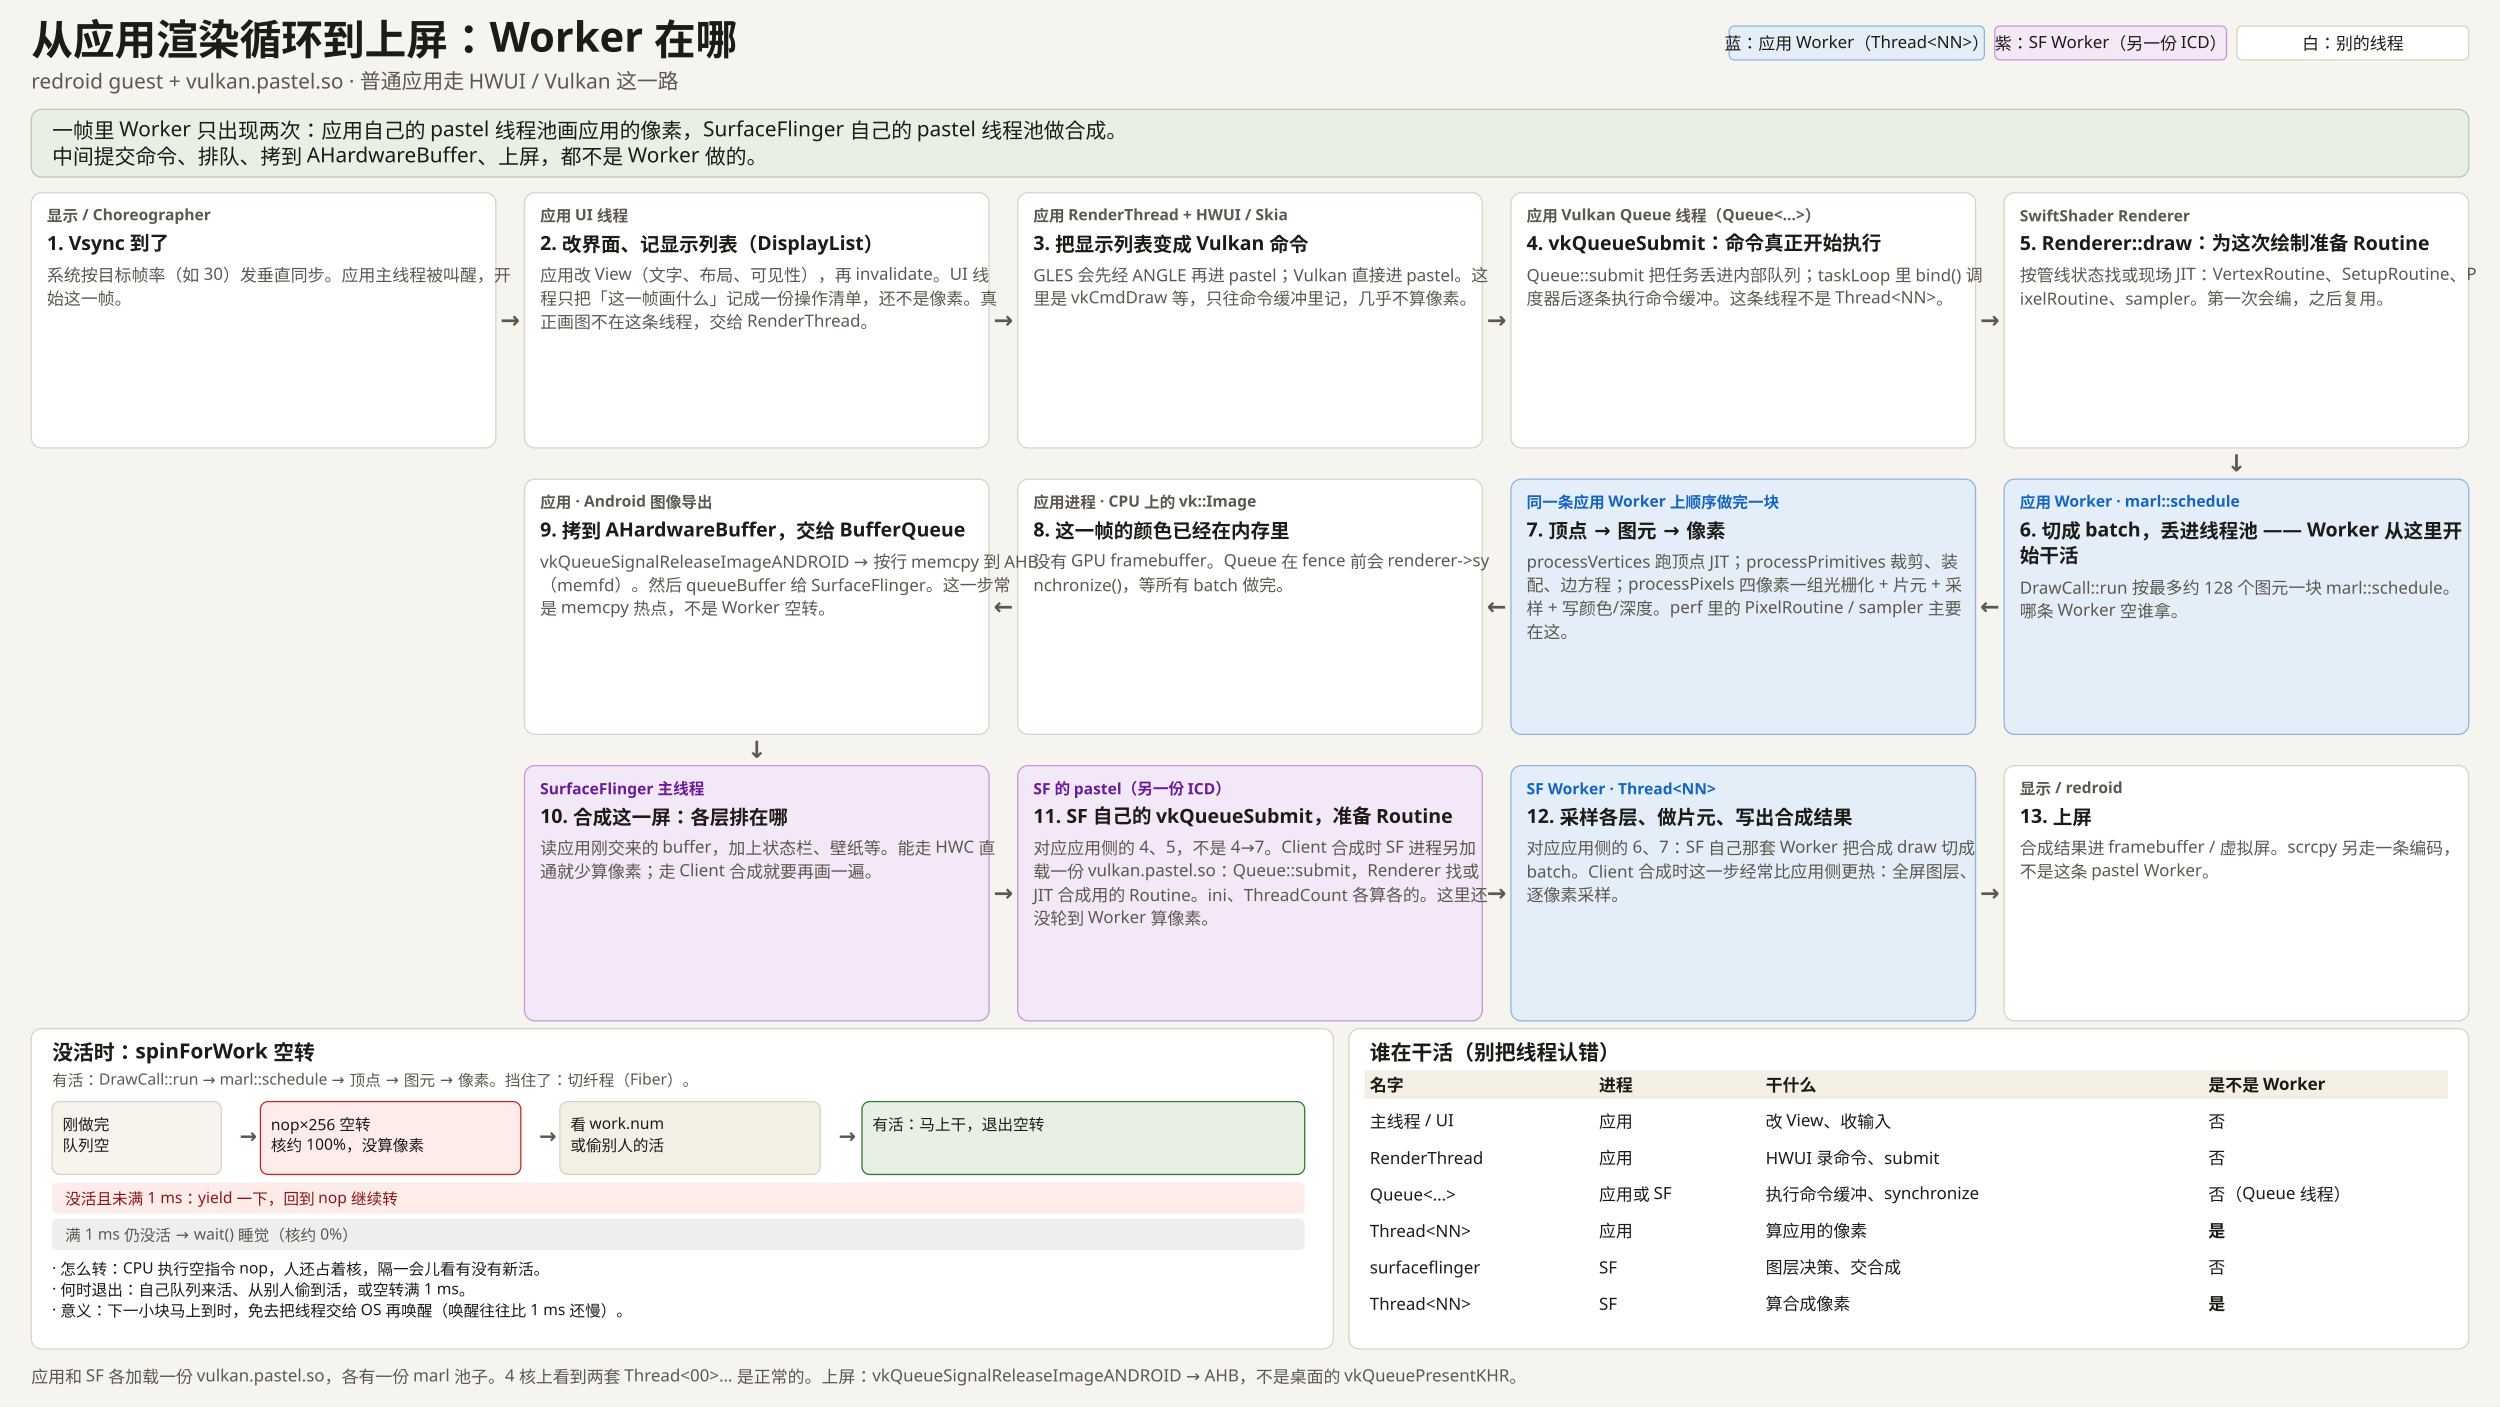
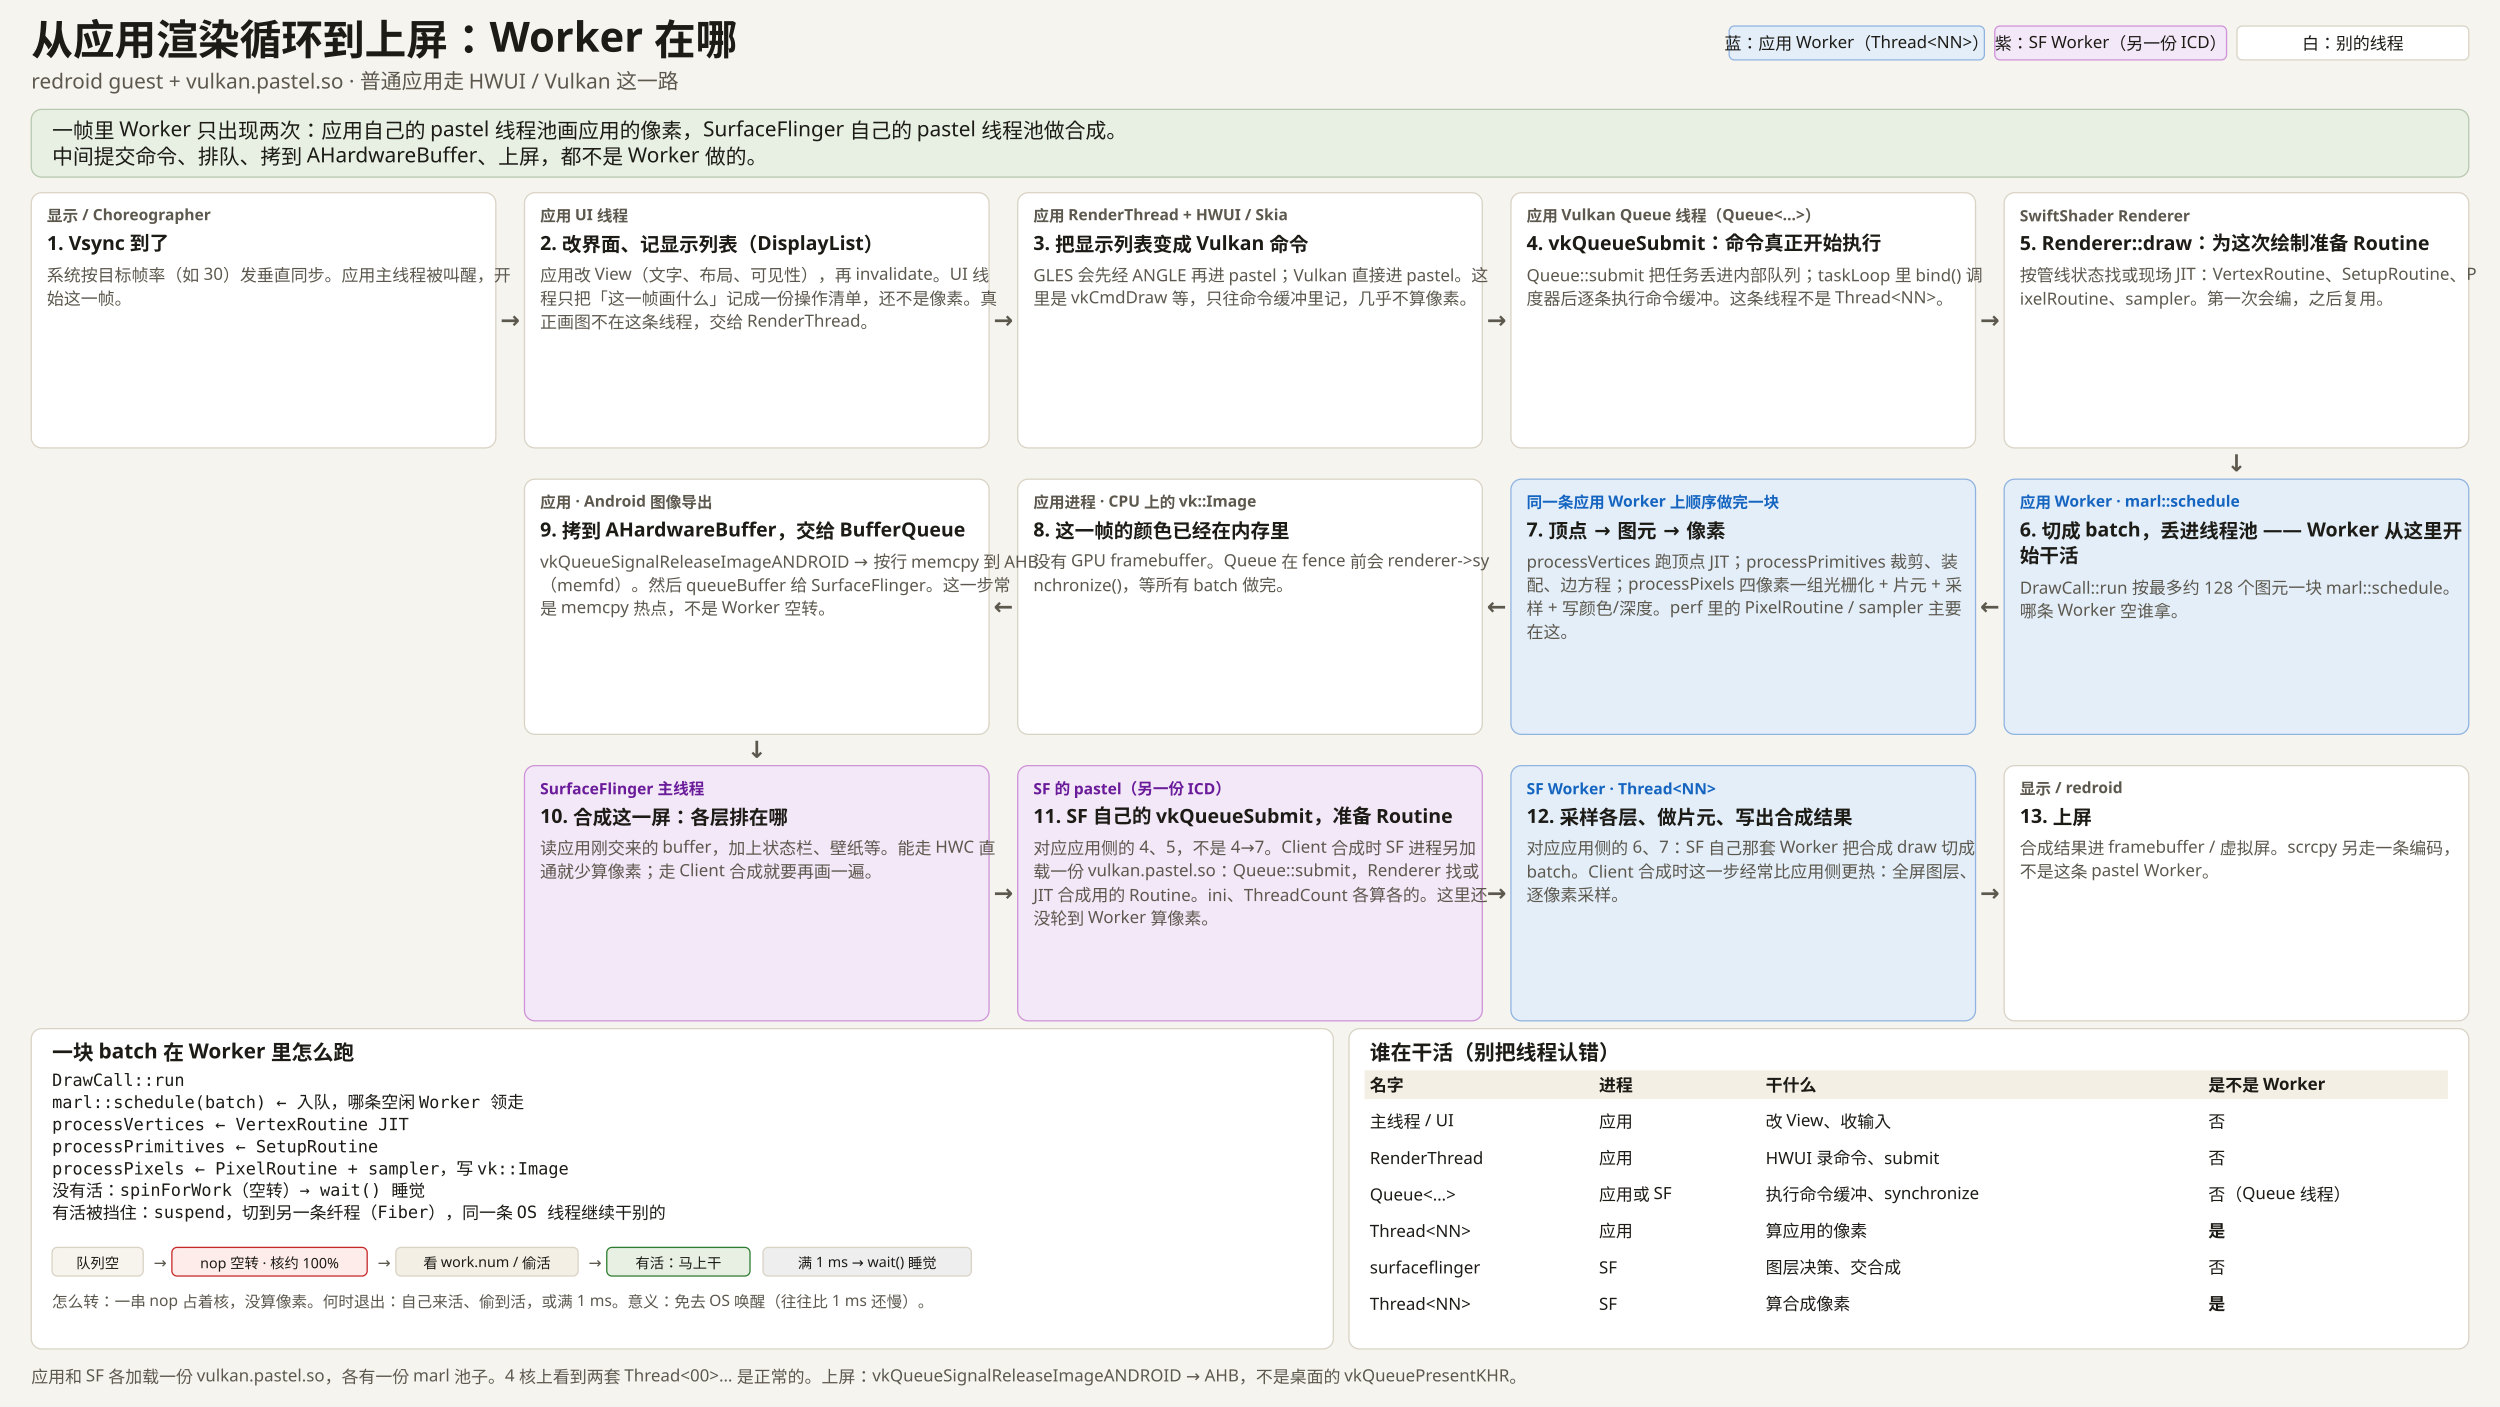
<svg xmlns="http://www.w3.org/2000/svg" viewBox="0 0 1920 1080" width="1920" height="1080" role="img">
  <rect width="1920" height="1080" fill="#f6f4ef" />
  <text x="24" y="42" font-family="sans-serif" font-size="32" font-weight="700" fill="#1c1b16">从应用渲染循环到上屏：Worker 在哪</text>
  <text x="24" y="68" font-family="sans-serif" font-size="16" fill="#5c584e">redroid guest + vulkan.pastel.so · 普通应用走 HWUI / Vulkan 这一路</text>
  <rect x="1328" y="20" width="196" height="26" rx="4" fill="#e3eef9" stroke="#90b4e0" />
  <text x="1426" y="38" text-anchor="middle" font-family="sans-serif" font-size="13" fill="#1c1b16">蓝：应用 Worker（Thread&lt;NN&gt;）</text>
  <rect x="1532" y="20" width="178" height="26" rx="4" fill="#f3e8f8" stroke="#ce93d8" />
  <text x="1621" y="38" text-anchor="middle" font-family="sans-serif" font-size="13" fill="#1c1b16">紫：SF Worker（另一份 ICD）</text>
  <rect x="1718" y="20" width="178" height="26" rx="4" fill="#ffffff" stroke="#d9d3c5" />
  <text x="1807" y="38" text-anchor="middle" font-family="sans-serif" font-size="13" fill="#1c1b16">白：别的线程</text>
  <rect x="24" y="84" width="1872" height="52" rx="8" fill="#e8f0e4" stroke="#b7c9b0" />
  <text x="40" y="106" font-family="sans-serif" font-size="16" fill="#1c1b16">一帧里 Worker 只出现两次：应用自己的 pastel 线程池画应用的像素，SurfaceFlinger 自己的 pastel 线程池做合成。</text>
  <text x="40" y="126" font-family="sans-serif" font-size="16" fill="#1c1b16">中间提交命令、排队、拷到 AHardwareBuffer、上屏，都不是 Worker 做的。</text>
  <rect x="24.0" y="148" width="356.8" height="196" rx="8" fill="#ffffff" stroke="#d9d3c5" />
  <text x="36.0" y="170" font-family="sans-serif" font-size="12" font-weight="700" fill="#5c584e">显示 / Choreographer</text>
  <text x="36.0" y="192" font-family="sans-serif" font-size="15" font-weight="700" fill="#1c1b16">1. Vsync 到了</text>
  <text x="36.0" y="216" font-family="sans-serif" font-size="13" fill="#5c584e">系统按目标帧率（如 30）发垂直同步。应用主线程被叫醒，开</text>
  <text x="36.0" y="234" font-family="sans-serif" font-size="13" fill="#5c584e">始这一帧。</text>
  <text x="391.8" y="252.0" text-anchor="middle" font-family="sans-serif" font-size="18" font-weight="700" fill="#5c584e">→</text>
  <rect x="402.8" y="148" width="356.8" height="196" rx="8" fill="#ffffff" stroke="#d9d3c5" />
  <text x="414.8" y="170" font-family="sans-serif" font-size="12" font-weight="700" fill="#5c584e">应用 UI 线程</text>
  <text x="414.8" y="192" font-family="sans-serif" font-size="15" font-weight="700" fill="#1c1b16">2. 改界面、记显示列表（DisplayList）</text>
  <text x="414.8" y="216" font-family="sans-serif" font-size="13" fill="#5c584e">应用改 View（文字、布局、可见性），再 invalidate。UI 线</text>
  <text x="414.8" y="234" font-family="sans-serif" font-size="13" fill="#5c584e">程只把「这一帧画什么」记成一份操作清单，还不是像素。真</text>
  <text x="414.8" y="252" font-family="sans-serif" font-size="13" fill="#5c584e">正画图不在这条线程，交给 RenderThread。</text>
  <text x="770.6" y="252.0" text-anchor="middle" font-family="sans-serif" font-size="18" font-weight="700" fill="#5c584e">→</text>
  <rect x="781.6" y="148" width="356.8" height="196" rx="8" fill="#ffffff" stroke="#d9d3c5" />
  <text x="793.6" y="170" font-family="sans-serif" font-size="12" font-weight="700" fill="#5c584e">应用 RenderThread + HWUI / Skia</text>
  <text x="793.6" y="192" font-family="sans-serif" font-size="15" font-weight="700" fill="#1c1b16">3. 把显示列表变成 Vulkan 命令</text>
  <text x="793.6" y="216" font-family="sans-serif" font-size="13" fill="#5c584e">GLES 会先经 ANGLE 再进 pastel；Vulkan 直接进 pastel。这</text>
  <text x="793.6" y="234" font-family="sans-serif" font-size="13" fill="#5c584e">里是 vkCmdDraw 等，只往命令缓冲里记，几乎不算像素。</text>
  <text x="1149.4" y="252.0" text-anchor="middle" font-family="sans-serif" font-size="18" font-weight="700" fill="#5c584e">→</text>
  <rect x="1160.4" y="148" width="356.8" height="196" rx="8" fill="#ffffff" stroke="#d9d3c5" />
  <text x="1172.4" y="170" font-family="sans-serif" font-size="12" font-weight="700" fill="#5c584e">应用 Vulkan Queue 线程（Queue&lt;…&gt;）</text>
  <text x="1172.4" y="192" font-family="sans-serif" font-size="15" font-weight="700" fill="#1c1b16">4. vkQueueSubmit：命令真正开始执行</text>
  <text x="1172.4" y="216" font-family="sans-serif" font-size="13" fill="#5c584e">Queue::submit 把任务丢进内部队列；taskLoop 里 bind() 调</text>
  <text x="1172.4" y="234" font-family="sans-serif" font-size="13" fill="#5c584e">度器后逐条执行命令缓冲。这条线程不是 Thread&lt;NN&gt;。</text>
  <text x="1528.2" y="252.0" text-anchor="middle" font-family="sans-serif" font-size="18" font-weight="700" fill="#5c584e">→</text>
  <rect x="1539.2" y="148" width="356.8" height="196" rx="8" fill="#ffffff" stroke="#d9d3c5" />
  <text x="1551.2" y="170" font-family="sans-serif" font-size="12" font-weight="700" fill="#5c584e">SwiftShader Renderer</text>
  <text x="1551.2" y="192" font-family="sans-serif" font-size="15" font-weight="700" fill="#1c1b16">5. Renderer::draw：为这次绘制准备 Routine</text>
  <text x="1551.2" y="216" font-family="sans-serif" font-size="13" fill="#5c584e">按管线状态找或现场 JIT：VertexRoutine、SetupRoutine、P</text>
  <text x="1551.2" y="234" font-family="sans-serif" font-size="13" fill="#5c584e">ixelRoutine、sampler。第一次会编，之后复用。</text>
  <text x="1717.6" y="362.0" text-anchor="middle" font-family="sans-serif" font-size="18" font-weight="700" fill="#5c584e">↓</text>
  <rect x="1539.2" y="368" width="356.8" height="196" rx="8" fill="#e3eef9" stroke="#90b4e0" />
  <text x="1551.2" y="390" font-family="sans-serif" font-size="12" font-weight="700" fill="#1565c0">应用 Worker · marl::schedule</text>
  <text x="1551.2" y="412" font-family="sans-serif" font-size="15" font-weight="700" fill="#1c1b16">6. 切成 batch，丢进线程池 —— Worker 从这里开</text>
  <text x="1551.2" y="432" font-family="sans-serif" font-size="15" font-weight="700" fill="#1c1b16">始干活</text>
  <text x="1551.2" y="456" font-family="sans-serif" font-size="13" fill="#5c584e">DrawCall::run 按最多约 128 个图元一块 marl::schedule。</text>
  <text x="1551.2" y="474" font-family="sans-serif" font-size="13" fill="#5c584e">哪条 Worker 空谁拿。</text>
  <rect x="1160.4" y="368" width="356.8" height="196" rx="8" fill="#e3eef9" stroke="#90b4e0" />
  <text x="1172.4" y="390" font-family="sans-serif" font-size="12" font-weight="700" fill="#1565c0">同一条应用 Worker 上顺序做完一块</text>
  <text x="1172.4" y="412" font-family="sans-serif" font-size="15" font-weight="700" fill="#1c1b16">7. 顶点 → 图元 → 像素</text>
  <text x="1172.4" y="436" font-family="sans-serif" font-size="13" fill="#5c584e">processVertices 跑顶点 JIT；processPrimitives 裁剪、装</text>
  <text x="1172.4" y="454" font-family="sans-serif" font-size="13" fill="#5c584e">配、边方程；processPixels 四像素一组光栅化 + 片元 + 采</text>
  <text x="1172.4" y="472" font-family="sans-serif" font-size="13" fill="#5c584e">样 + 写颜色/深度。perf 里的 PixelRoutine / sampler 主要</text>
  <text x="1172.4" y="490" font-family="sans-serif" font-size="13" fill="#5c584e">在这。</text>
  <rect x="781.6" y="368" width="356.8" height="196" rx="8" fill="#ffffff" stroke="#d9d3c5" />
  <text x="793.6" y="390" font-family="sans-serif" font-size="12" font-weight="700" fill="#5c584e">应用进程 · CPU 上的 vk::Image</text>
  <text x="793.6" y="412" font-family="sans-serif" font-size="15" font-weight="700" fill="#1c1b16">8. 这一帧的颜色已经在内存里</text>
  <text x="793.6" y="436" font-family="sans-serif" font-size="13" fill="#5c584e">没有 GPU framebuffer。Queue 在 fence 前会 renderer-&gt;sy</text>
  <text x="793.6" y="454" font-family="sans-serif" font-size="13" fill="#5c584e">nchronize()，等所有 batch 做完。</text>
  <rect x="402.8" y="368" width="356.8" height="196" rx="8" fill="#ffffff" stroke="#d9d3c5" />
  <text x="414.8" y="390" font-family="sans-serif" font-size="12" font-weight="700" fill="#5c584e">应用 · Android 图像导出</text>
  <text x="414.8" y="412" font-family="sans-serif" font-size="15" font-weight="700" fill="#1c1b16">9. 拷到 AHardwareBuffer，交给 BufferQueue</text>
  <text x="414.8" y="436" font-family="sans-serif" font-size="13" fill="#5c584e">vkQueueSignalReleaseImageANDROID → 按行 memcpy 到 AHB</text>
  <text x="414.8" y="454" font-family="sans-serif" font-size="13" fill="#5c584e">（memfd）。然后 queueBuffer 给 SurfaceFlinger。这一步常</text>
  <text x="414.8" y="472" font-family="sans-serif" font-size="13" fill="#5c584e">是 memcpy 热点，不是 Worker 空转。</text>
  <text x="1528.2" y="472.0" text-anchor="middle" font-family="sans-serif" font-size="18" font-weight="700" fill="#5c584e">←</text>
  <text x="1149.4" y="472.0" text-anchor="middle" font-family="sans-serif" font-size="18" font-weight="700" fill="#5c584e">←</text>
  <text x="770.6" y="472.0" text-anchor="middle" font-family="sans-serif" font-size="18" font-weight="700" fill="#5c584e">←</text>
  <text x="581.2" y="582.0" text-anchor="middle" font-family="sans-serif" font-size="18" font-weight="700" fill="#5c584e">↓</text>
  <rect x="402.8" y="588" width="356.8" height="196" rx="8" fill="#f3e8f8" stroke="#ce93d8" />
  <text x="414.8" y="610" font-family="sans-serif" font-size="12" font-weight="700" fill="#6a1b9a">SurfaceFlinger 主线程</text>
  <text x="414.8" y="632" font-family="sans-serif" font-size="15" font-weight="700" fill="#1c1b16">10. 合成这一屏：各层排在哪</text>
  <text x="414.8" y="656" font-family="sans-serif" font-size="13" fill="#5c584e">读应用刚交来的 buffer，加上状态栏、壁纸等。能走 HWC 直</text>
  <text x="414.8" y="674" font-family="sans-serif" font-size="13" fill="#5c584e">通就少算像素；走 Client 合成就要再画一遍。</text>
  <text x="770.6" y="692.0" text-anchor="middle" font-family="sans-serif" font-size="18" font-weight="700" fill="#5c584e">→</text>
  <rect x="781.6" y="588" width="356.8" height="196" rx="8" fill="#f3e8f8" stroke="#ce93d8" />
  <text x="793.6" y="610" font-family="sans-serif" font-size="12" font-weight="700" fill="#6a1b9a">SF 的 pastel（另一份 ICD）</text>
  <text x="793.6" y="632" font-family="sans-serif" font-size="15" font-weight="700" fill="#1c1b16">11. SF 自己的 vkQueueSubmit，准备 Routine</text>
  <text x="793.6" y="656" font-family="sans-serif" font-size="13" fill="#5c584e">对应应用侧的 4、5，不是 4→7。Client 合成时 SF 进程另加</text>
  <text x="793.6" y="674" font-family="sans-serif" font-size="13" fill="#5c584e">载一份 vulkan.pastel.so：Queue::submit，Renderer 找或 </text>
  <text x="793.6" y="692" font-family="sans-serif" font-size="13" fill="#5c584e">JIT 合成用的 Routine。ini、ThreadCount 各算各的。这里还</text>
  <text x="793.6" y="710" font-family="sans-serif" font-size="13" fill="#5c584e">没轮到 Worker 算像素。</text>
  <text x="1149.4" y="692.0" text-anchor="middle" font-family="sans-serif" font-size="18" font-weight="700" fill="#5c584e">→</text>
  <rect x="1160.4" y="588" width="356.8" height="196" rx="8" fill="#e3eef9" stroke="#90b4e0" />
  <text x="1172.4" y="610" font-family="sans-serif" font-size="12" font-weight="700" fill="#1565c0">SF Worker · Thread&lt;NN&gt;</text>
  <text x="1172.4" y="632" font-family="sans-serif" font-size="15" font-weight="700" fill="#1c1b16">12. 采样各层、做片元、写出合成结果</text>
  <text x="1172.4" y="656" font-family="sans-serif" font-size="13" fill="#5c584e">对应应用侧的 6、7：SF 自己那套 Worker 把合成 draw 切成</text>
  <text x="1172.4" y="674" font-family="sans-serif" font-size="13" fill="#5c584e"> batch。Client 合成时这一步经常比应用侧更热：全屏图层、</text>
  <text x="1172.4" y="692" font-family="sans-serif" font-size="13" fill="#5c584e">逐像素采样。</text>
  <text x="1528.2" y="692.0" text-anchor="middle" font-family="sans-serif" font-size="18" font-weight="700" fill="#5c584e">→</text>
  <rect x="1539.2" y="588" width="356.8" height="196" rx="8" fill="#ffffff" stroke="#d9d3c5" />
  <text x="1551.2" y="610" font-family="sans-serif" font-size="12" font-weight="700" fill="#5c584e">显示 / redroid</text>
  <text x="1551.2" y="632" font-family="sans-serif" font-size="15" font-weight="700" fill="#1c1b16">13. 上屏</text>
  <text x="1551.2" y="656" font-family="sans-serif" font-size="13" fill="#5c584e">合成结果进 framebuffer / 虚拟屏。scrcpy 另走一条编码，</text>
  <text x="1551.2" y="674" font-family="sans-serif" font-size="13" fill="#5c584e">不是这条 pastel Worker。</text>
  <rect x="24" y="790" width="1000" height="246" rx="8" fill="#ffffff" stroke="#d9d3c5" />
-   <text x="40" y="814" font-family="sans-serif" font-size="16" font-weight="700" fill="#1c1b16">没活时：spinForWork 空转</text>
-   <text x="40" y="834" font-family="sans-serif" font-size="12" fill="#5c584e">有活：DrawCall::run → marl::schedule → 顶点 → 图元 → 像素。挡住了：切纤程（Fiber）。</text>
-   <rect x="40" y="846" width="130" height="56" rx="6" fill="#f7f4ee" stroke="#d9d3c5" />
-   <text x="48" y="868" font-family="sans-serif" font-size="12" fill="#1c1b16">刚做完</text>
-   <text x="48" y="884" font-family="sans-serif" font-size="12" fill="#1c1b16">队列空</text>
-   <text x="184" y="878" font-family="sans-serif" font-size="16" font-weight="700" fill="#5c584e">→</text>
-   <rect x="200" y="846" width="200" height="56" rx="6" fill="#fdecea" stroke="#c62828" />
-   <text x="208" y="868" font-family="sans-serif" font-size="12" fill="#1c1b16">nop×256 空转</text>
-   <text x="208" y="884" font-family="sans-serif" font-size="12" fill="#1c1b16">核约 100%，没算像素</text>
-   <text x="414" y="878" font-family="sans-serif" font-size="16" font-weight="700" fill="#5c584e">→</text>
-   <rect x="430" y="846" width="200" height="56" rx="6" fill="#f3efe4" stroke="#d9d3c5" />
-   <text x="438" y="868" font-family="sans-serif" font-size="12" fill="#1c1b16">看 work.num</text>
-   <text x="438" y="884" font-family="sans-serif" font-size="12" fill="#1c1b16">或偷别人的活</text>
-   <text x="644" y="878" font-family="sans-serif" font-size="16" font-weight="700" fill="#5c584e">→</text>
-   <rect x="662" y="846" width="340" height="56" rx="6" fill="#e8f0e4" stroke="#2e7d32" />
-   <text x="670" y="868" font-family="sans-serif" font-size="12" fill="#1c1b16">有活：马上干，退出空转</text>
-   <rect x="40" y="908" width="962" height="24" rx="4" fill="#fdecea" />
-   <text x="50" y="925" font-family="sans-serif" font-size="12" fill="#8b1515">没活且未满 1 ms：yield 一下，回到 nop 继续转</text>
-   <rect x="40" y="936" width="962" height="24" rx="4" fill="#eeeeee" />
-   <text x="50" y="953" font-family="sans-serif" font-size="12" fill="#5c584e">满 1 ms 仍没活 → wait() 睡觉（核约 0%）</text>
-   <text x="40" y="978" font-family="sans-serif" font-size="12" fill="#1c1b16">· 怎么转：CPU 执行空指令 nop，人还占着核，隔一会儿看有没有新活。</text>
-   <text x="40" y="994" font-family="sans-serif" font-size="12" fill="#1c1b16">· 何时退出：自己队列来活、从别人偷到活，或空转满 1 ms。</text>
-   <text x="40" y="1010" font-family="sans-serif" font-size="12" fill="#1c1b16">· 意义：下一小块马上到时，免去把线程交给 OS 再唤醒（唤醒往往比 1 ms 还慢）。</text>
+   <text x="40" y="814" font-family="sans-serif" font-size="16" font-weight="700" fill="#1c1b16">一块 batch 在 Worker 里怎么跑</text>
+   <text x="40" y="834" font-family="monospace" font-size="13" fill="#1c1b16">DrawCall::run</text>
+   <text x="40" y="851" font-family="monospace" font-size="13" fill="#1c1b16">  marl::schedule(batch)     ← 入队，哪条空闲 Worker 领走</text>
+   <text x="40" y="868" font-family="monospace" font-size="13" fill="#1c1b16">    processVertices         ← VertexRoutine JIT</text>
+   <text x="40" y="885" font-family="monospace" font-size="13" fill="#1c1b16">    processPrimitives       ← SetupRoutine</text>
+   <text x="40" y="902" font-family="monospace" font-size="13" fill="#1c1b16">    processPixels           ← PixelRoutine + sampler，写 vk::Image</text>
+   <text x="40" y="919" font-family="monospace" font-size="13" fill="#1c1b16">没有活：spinForWork（空转）→ wait() 睡觉</text>
+   <text x="40" y="936" font-family="monospace" font-size="13" fill="#1c1b16">有活被挡住：suspend，切到另一条纤程（Fiber），同一条 OS 线程继续干别的</text>
+   <rect x="40" y="958" width="70" height="22" rx="4" fill="#f7f4ee" stroke="#d9d3c5" />
+   <text x="75.0" y="974" text-anchor="middle" font-family="sans-serif" font-size="11" fill="#1c1b16">队列空</text>
+   <text x="118" y="974" font-family="sans-serif" font-size="12" fill="#5c584e">→</text>
+   <rect x="132" y="958" width="150" height="22" rx="4" fill="#fdecea" stroke="#c62828" />
+   <text x="207.0" y="974" text-anchor="middle" font-family="sans-serif" font-size="11" fill="#1c1b16">nop 空转 · 核约 100%</text>
+   <text x="290" y="974" font-family="sans-serif" font-size="12" fill="#5c584e">→</text>
+   <rect x="304" y="958" width="140" height="22" rx="4" fill="#f3efe4" stroke="#d9d3c5" />
+   <text x="374.0" y="974" text-anchor="middle" font-family="sans-serif" font-size="11" fill="#1c1b16">看 work.num / 偷活</text>
+   <text x="452" y="974" font-family="sans-serif" font-size="12" fill="#5c584e">→</text>
+   <rect x="466" y="958" width="110" height="22" rx="4" fill="#e8f0e4" stroke="#2e7d32" />
+   <text x="521.0" y="974" text-anchor="middle" font-family="sans-serif" font-size="11" fill="#1c1b16">有活：马上干</text>
+   <rect x="586" y="958" width="160" height="22" rx="4" fill="#eeeeee" stroke="#d9d3c5" />
+   <text x="666.0" y="974" text-anchor="middle" font-family="sans-serif" font-size="11" fill="#1c1b16">满 1 ms → wait() 睡觉</text>
+   <text x="40" y="1004" font-family="sans-serif" font-size="12" fill="#5c584e">怎么转：一串 nop 占着核，没算像素。何时退出：自己来活、偷到活，或满 1 ms。意义：免去 OS 唤醒（往往比 1 ms 还慢）。</text>
  <rect x="1036" y="790" width="860" height="246" rx="8" fill="#ffffff" stroke="#d9d3c5" />
  <text x="1052" y="814" font-family="sans-serif" font-size="16" font-weight="700" fill="#1c1b16">谁在干活（别把线程认错）</text>
  <rect x="1048" y="822" width="832" height="22" fill="#f3efe4" />
  <text x="1052" y="838" font-family="sans-serif" font-size="13" font-weight="700" fill="#1c1b16">名字</text>
  <text x="1228" y="838" font-family="sans-serif" font-size="13" font-weight="700" fill="#1c1b16">进程</text>
  <text x="1356" y="838" font-family="sans-serif" font-size="13" font-weight="700" fill="#1c1b16">干什么</text>
  <text x="1696" y="838" font-family="sans-serif" font-size="13" font-weight="700" fill="#1c1b16">是不是 Worker</text>
  <text x="1052" y="866" font-family="sans-serif" font-size="13" font-weight="400" fill="#1c1b16">主线程 / UI</text>
  <text x="1228" y="866" font-family="sans-serif" font-size="13" font-weight="400" fill="#1c1b16">应用</text>
  <text x="1356" y="866" font-family="sans-serif" font-size="13" font-weight="400" fill="#1c1b16">改 View、收输入</text>
  <text x="1696" y="866" font-family="sans-serif" font-size="13" font-weight="400" fill="#1c1b16">否</text>
  <text x="1052" y="894" font-family="sans-serif" font-size="13" font-weight="400" fill="#1c1b16">RenderThread</text>
  <text x="1228" y="894" font-family="sans-serif" font-size="13" font-weight="400" fill="#1c1b16">应用</text>
  <text x="1356" y="894" font-family="sans-serif" font-size="13" font-weight="400" fill="#1c1b16">HWUI 录命令、submit</text>
  <text x="1696" y="894" font-family="sans-serif" font-size="13" font-weight="400" fill="#1c1b16">否</text>
  <text x="1052" y="922" font-family="sans-serif" font-size="13" font-weight="400" fill="#1c1b16">Queue&lt;…&gt;</text>
  <text x="1228" y="922" font-family="sans-serif" font-size="13" font-weight="400" fill="#1c1b16">应用或 SF</text>
  <text x="1356" y="922" font-family="sans-serif" font-size="13" font-weight="400" fill="#1c1b16">执行命令缓冲、synchronize</text>
  <text x="1696" y="922" font-family="sans-serif" font-size="13" font-weight="400" fill="#1c1b16">否（Queue 线程）</text>
  <text x="1052" y="950" font-family="sans-serif" font-size="13" font-weight="400" fill="#1c1b16">Thread&lt;NN&gt;</text>
  <text x="1228" y="950" font-family="sans-serif" font-size="13" font-weight="400" fill="#1c1b16">应用</text>
  <text x="1356" y="950" font-family="sans-serif" font-size="13" font-weight="400" fill="#1c1b16">算应用的像素</text>
  <text x="1696" y="950" font-family="sans-serif" font-size="13" font-weight="700" fill="#1c1b16">是</text>
  <text x="1052" y="978" font-family="sans-serif" font-size="13" font-weight="400" fill="#1c1b16">surfaceflinger</text>
  <text x="1228" y="978" font-family="sans-serif" font-size="13" font-weight="400" fill="#1c1b16">SF</text>
  <text x="1356" y="978" font-family="sans-serif" font-size="13" font-weight="400" fill="#1c1b16">图层决策、交合成</text>
  <text x="1696" y="978" font-family="sans-serif" font-size="13" font-weight="400" fill="#1c1b16">否</text>
  <text x="1052" y="1006" font-family="sans-serif" font-size="13" font-weight="400" fill="#1c1b16">Thread&lt;NN&gt;</text>
  <text x="1228" y="1006" font-family="sans-serif" font-size="13" font-weight="400" fill="#1c1b16">SF</text>
  <text x="1356" y="1006" font-family="sans-serif" font-size="13" font-weight="400" fill="#1c1b16">算合成像素</text>
  <text x="1696" y="1006" font-family="sans-serif" font-size="13" font-weight="700" fill="#1c1b16">是</text>
  <text x="24" y="1062" font-family="sans-serif" font-size="13" fill="#5c584e">应用和 SF 各加载一份 vulkan.pastel.so，各有一份 marl 池子。4 核上看到两套 Thread&lt;00&gt;… 是正常的。上屏：vkQueueSignalReleaseImageANDROID → AHB，不是桌面的 vkQueuePresentKHR。</text>
</svg>
